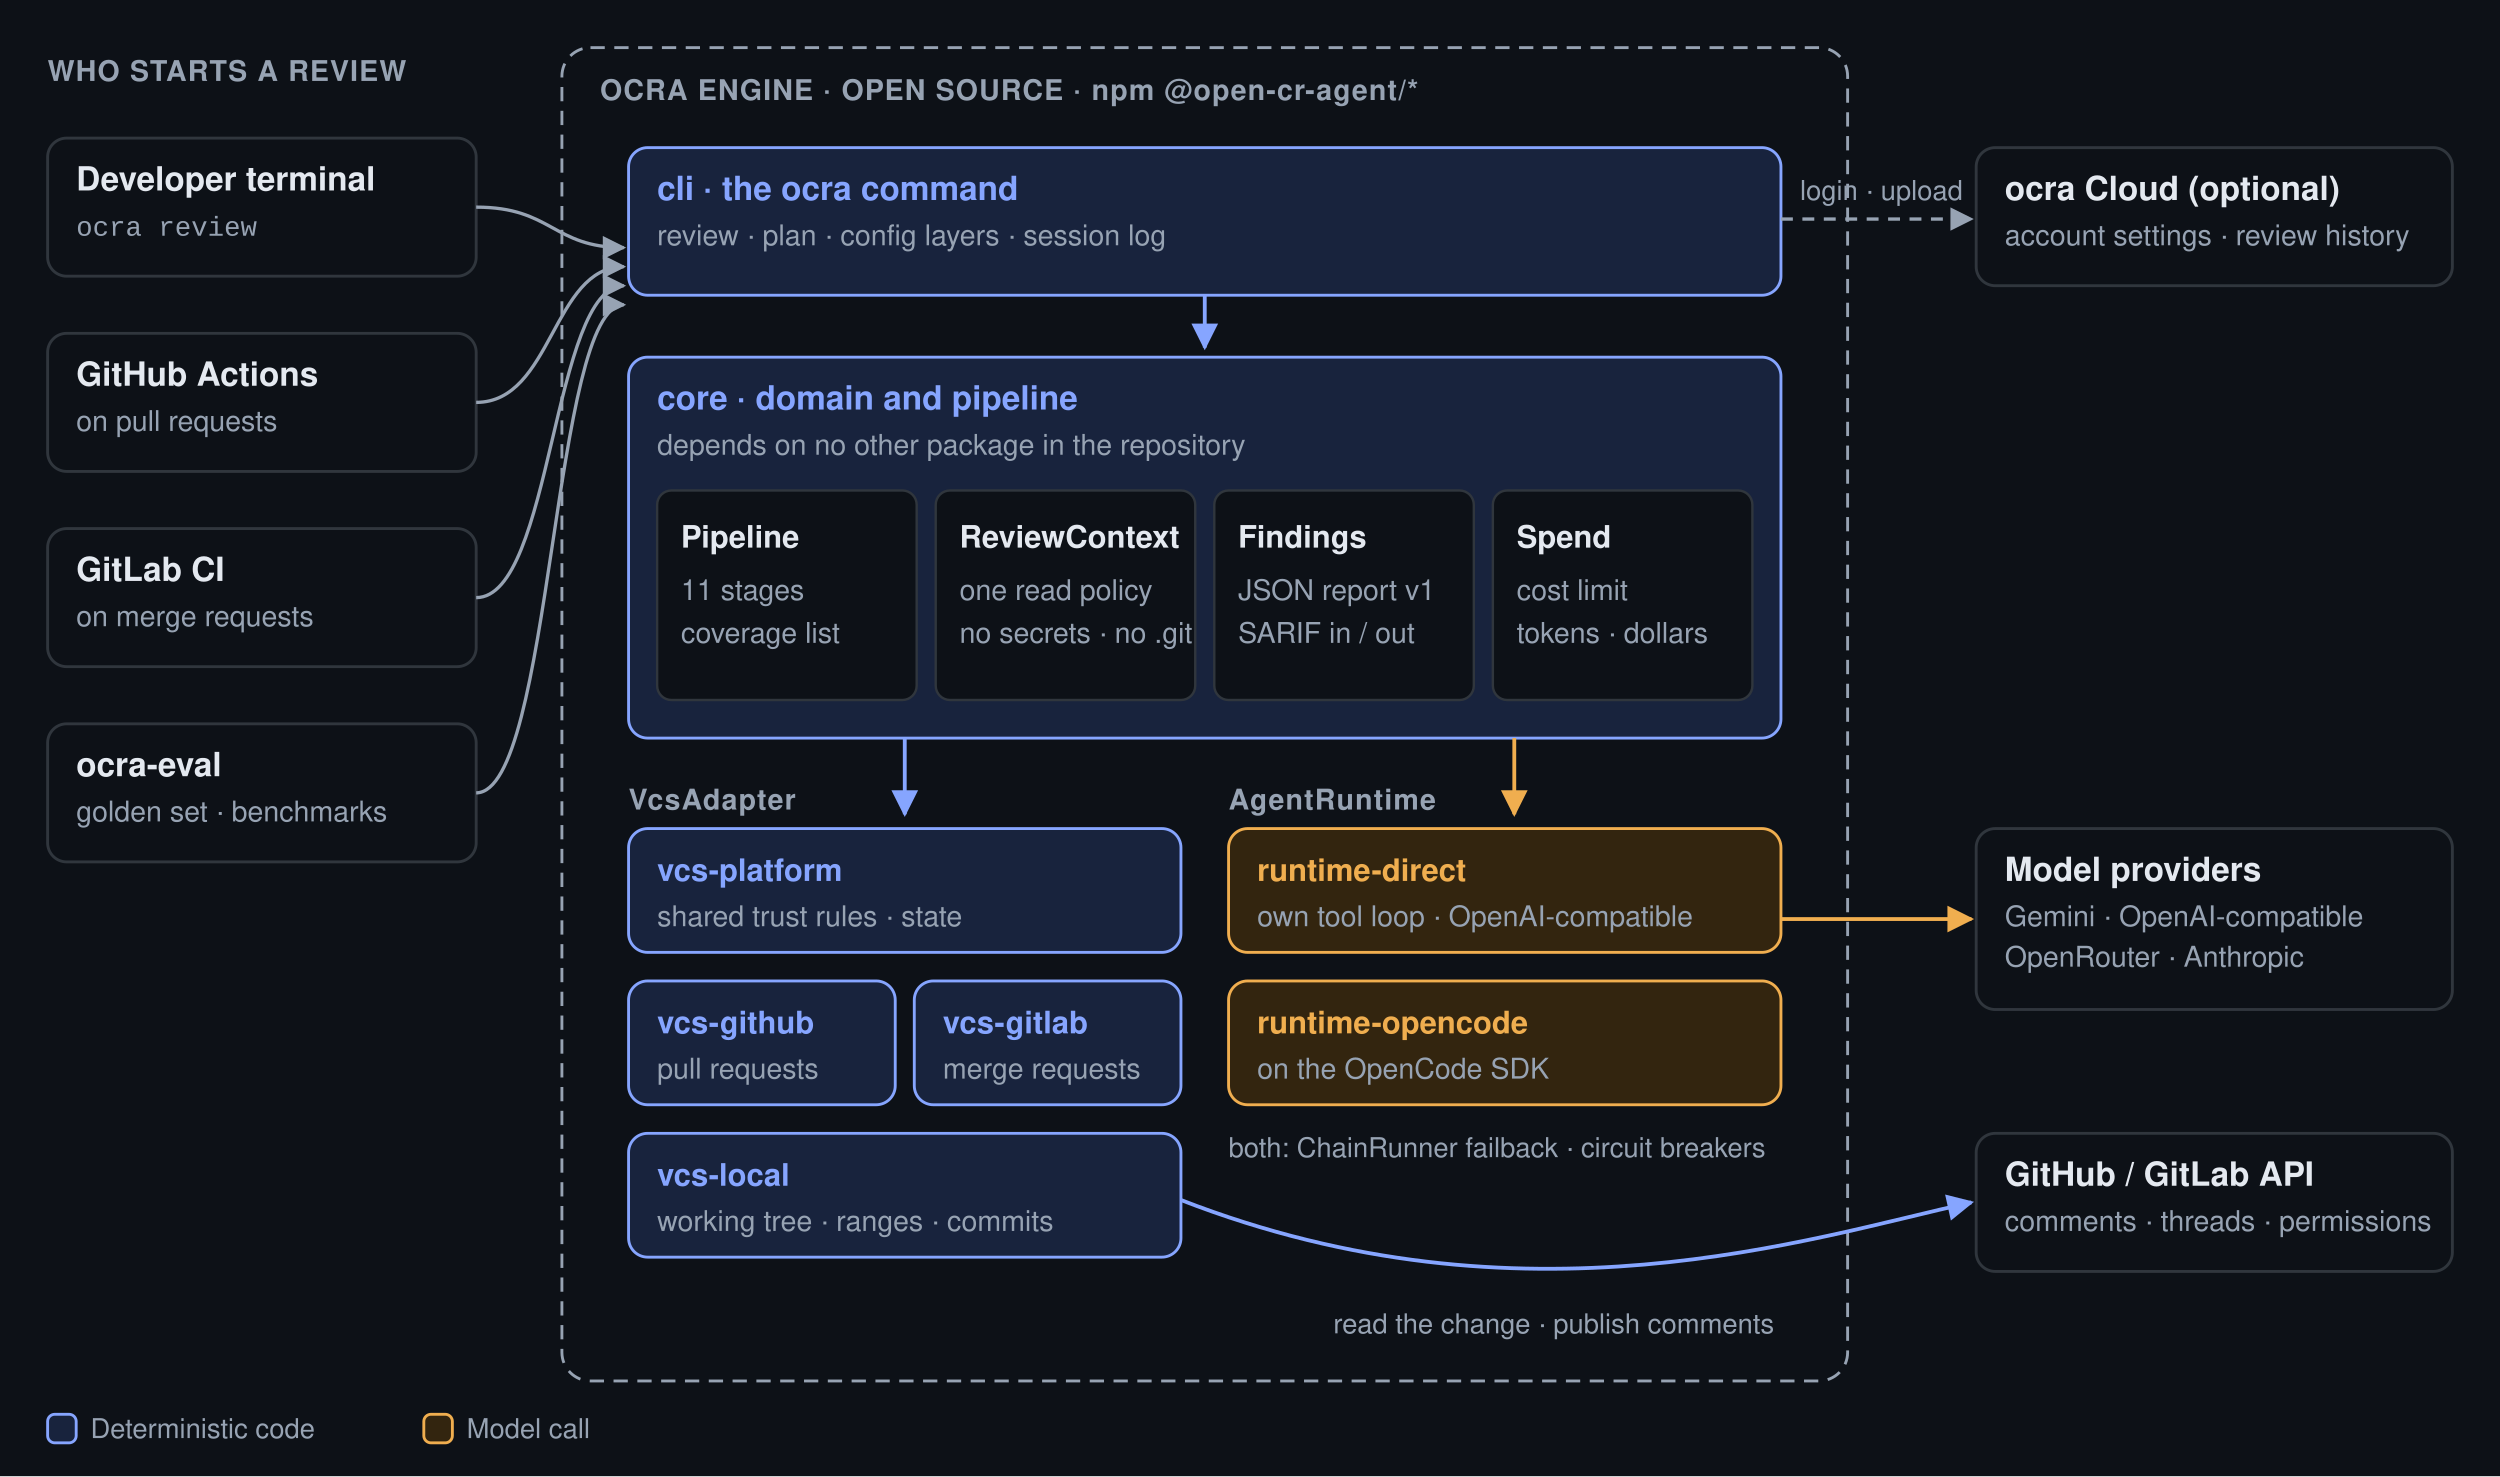
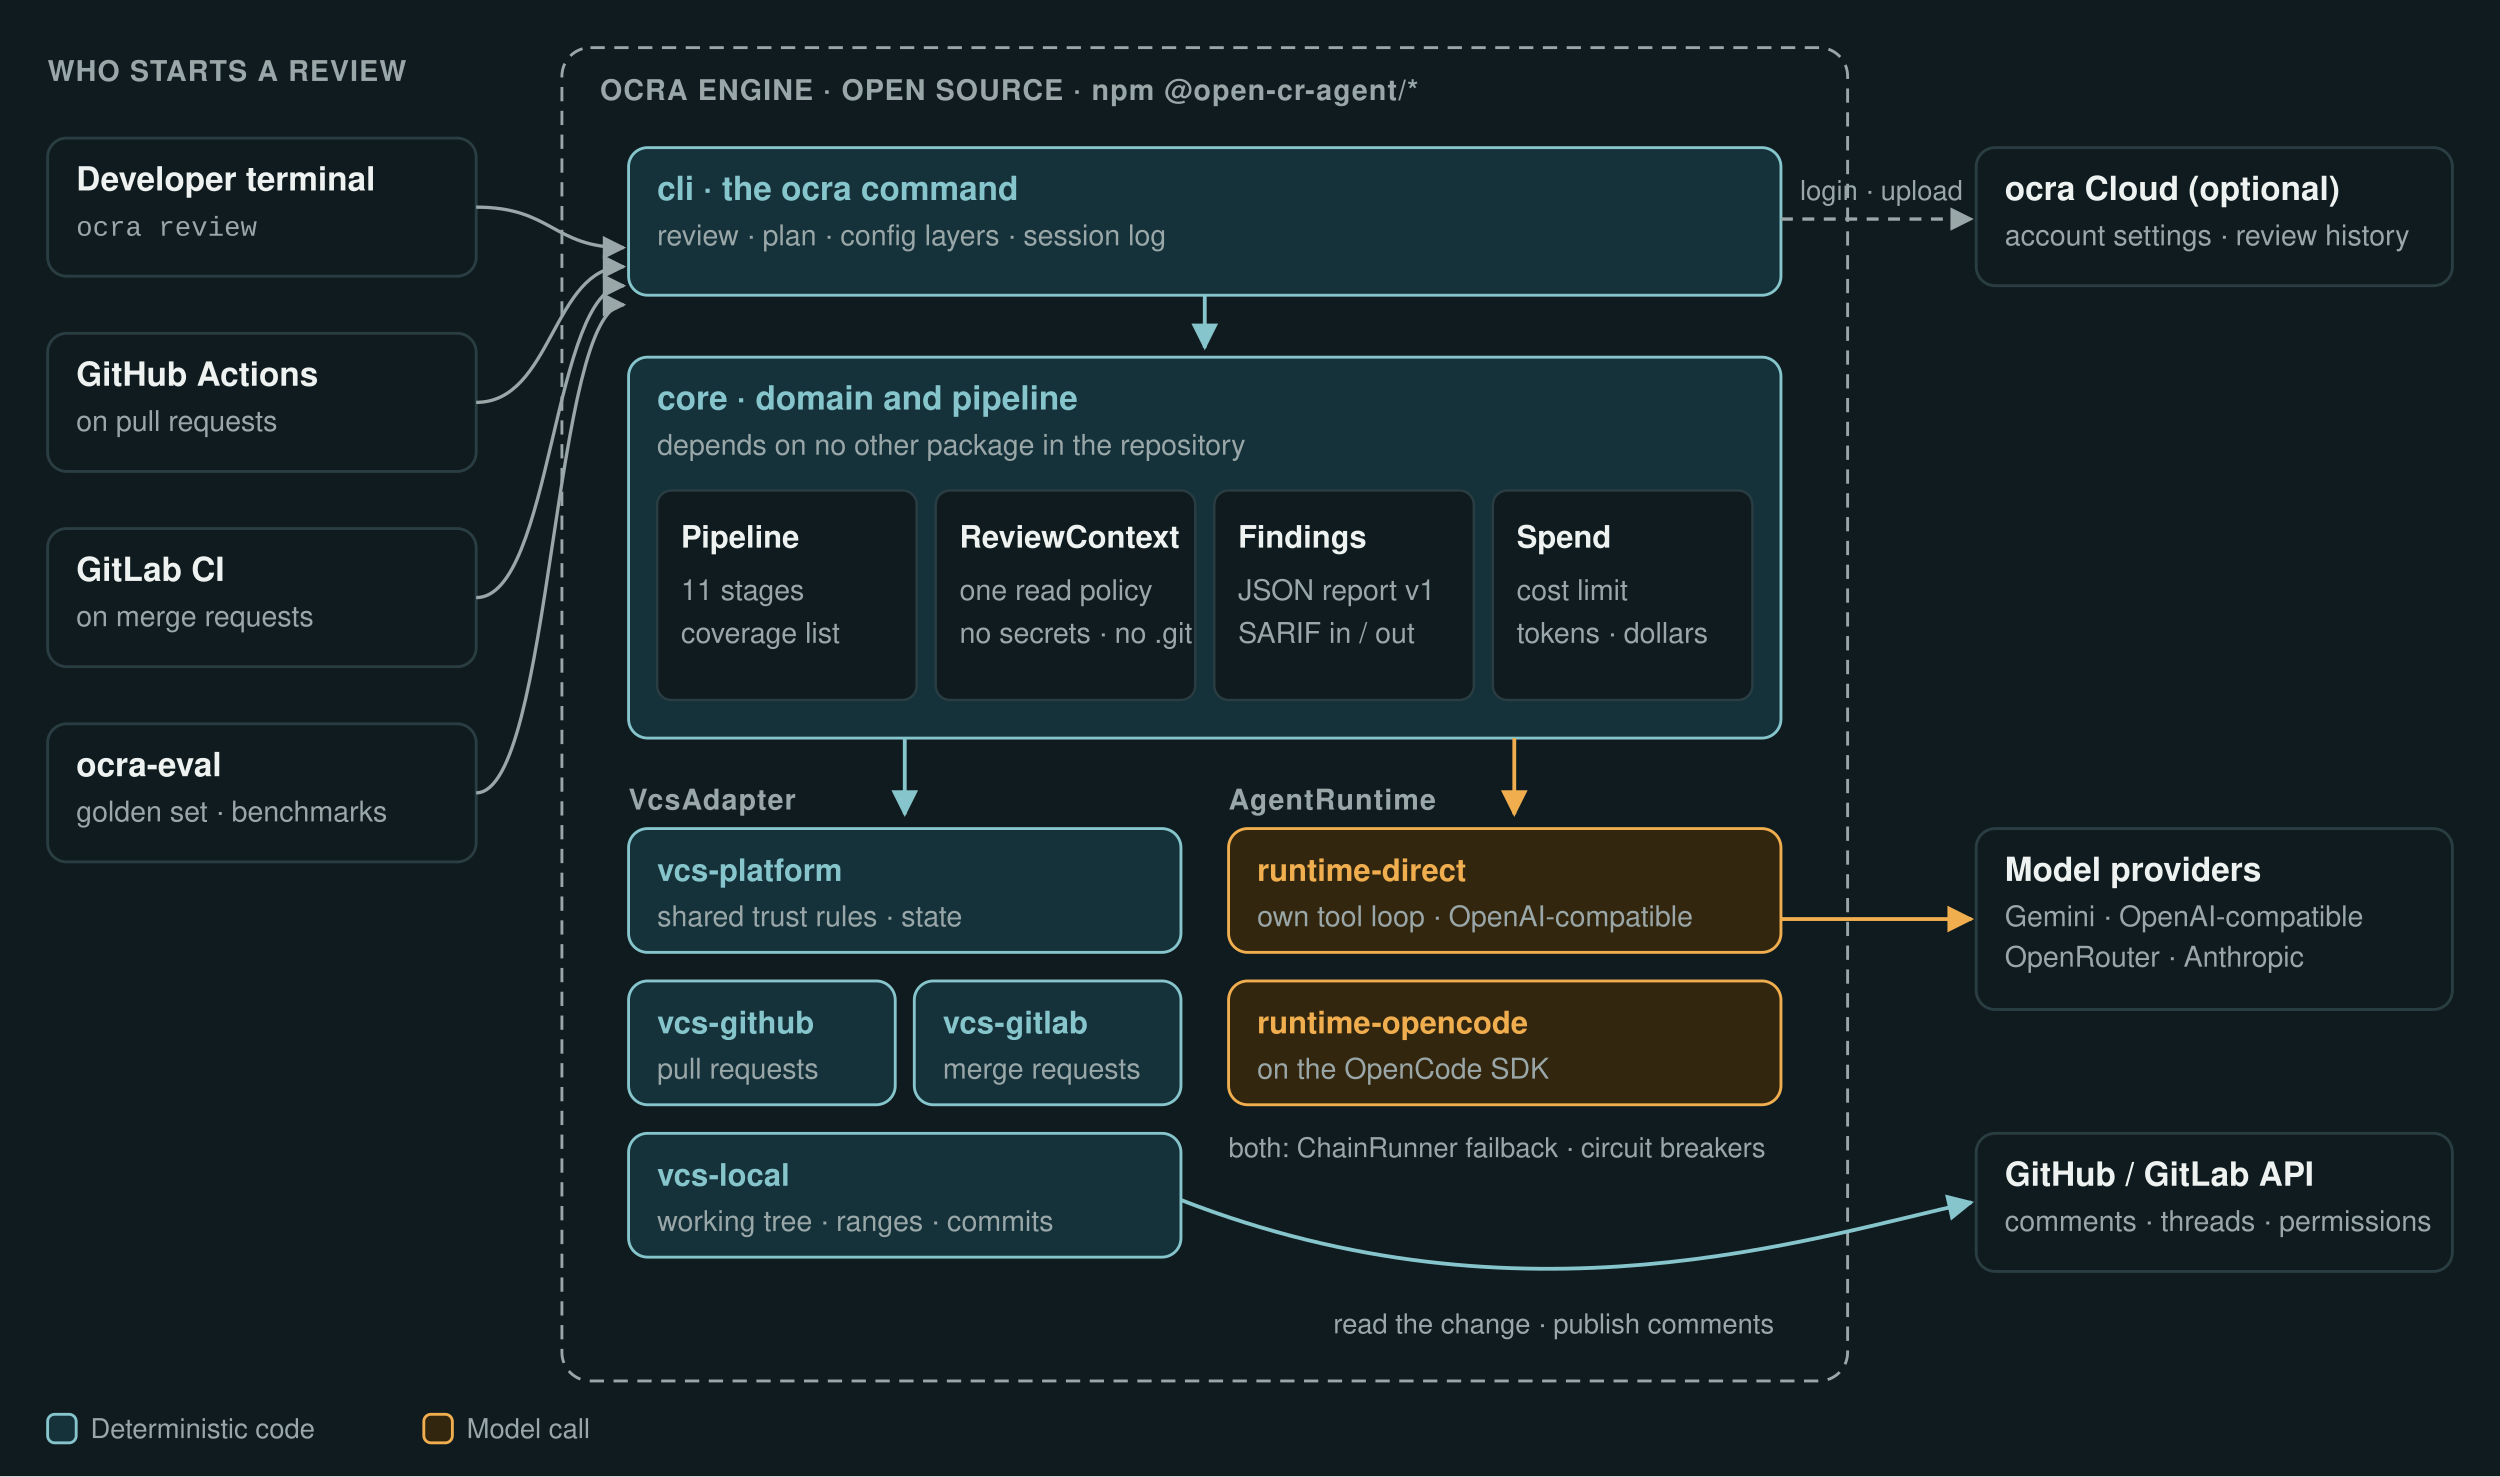
<svg xmlns="http://www.w3.org/2000/svg" viewBox="0 0 1050 620" width="1050" height="620" role="img" aria-label="ocra system overview">
  <defs>
    <marker id="h-code" viewBox="0 0 10 10" refX="9" refY="5" markerWidth="7" markerHeight="7" orient="auto-start-reverse">
-       <path d="M0 0L10 5L0 10z" fill="#86a5ff" />
+       <path d="M0 0L10 5L0 10z" fill="#86c5cc" />
    </marker>
    <marker id="h-llm" viewBox="0 0 10 10" refX="9" refY="5" markerWidth="7" markerHeight="7" orient="auto-start-reverse">
      <path d="M0 0L10 5L0 10z" fill="#f0ae4f" />
    </marker>
    <marker id="h-plain" viewBox="0 0 10 10" refX="9" refY="5" markerWidth="7" markerHeight="7" orient="auto-start-reverse">
-       <path d="M0 0L10 5L0 10z" fill="#97a3b3" />
+       <path d="M0 0L10 5L0 10z" fill="#9aa7a8" />
    </marker>
    <style>
text{font-family:-apple-system, BlinkMacSystemFont, "Segoe UI", "PingFang SC", "Hiragino Sans GB", "Microsoft YaHei", "Noto Sans SC", Helvetica, Arial, sans-serif}
- .t-code{fill:#86a5ff;font-weight:600}.t-llm{fill:#f0ae4f;font-weight:600}.t-plain{fill:#e4e9f0;font-weight:600}
- .s{fill:#97a3b3;font-size:12px}.m{fill:#97a3b3;font-size:11.5px;font-family:ui-monospace, SFMono-Regular, Menlo, Consolas, "Liberation Mono", monospace}
- .l{fill:#97a3b3;font-size:11.5px}.cap{fill:#97a3b3;font-size:12px;font-weight:600;letter-spacing:.04em}
- .h{fill:#e4e9f0;font-size:16px;font-weight:700}
- .b-code{fill:#18233d;stroke:#86a5ff;stroke-width:1.2}.b-llm{fill:#33250f;stroke:#f0ae4f;stroke-width:1.2}
- .b-plain{fill:#0d1117;stroke:#30363d;stroke-width:1.2}
- .chip{fill:#0d1117;stroke:#30363d;stroke-width:1}
- .g{fill:none;stroke:#97a3b3;stroke-width:1.2;stroke-dasharray:6 4}.g2{fill:#161b22;stroke:#30363d;stroke-width:1.2}
- .a-code{fill:none;stroke:#86a5ff;stroke-width:1.6}.a-llm{fill:none;stroke:#f0ae4f;stroke-width:1.6}.a-plain{fill:none;stroke:#97a3b3;stroke-width:1.4}
- .br{fill:none;stroke:#30363d;stroke-width:2}</style>
+ .t-code{fill:#86c5cc;font-weight:600}.t-llm{fill:#f0ae4f;font-weight:600}.t-plain{fill:#eef2f0;font-weight:600}
+ .s{fill:#9aa7a8;font-size:12px}.m{fill:#9aa7a8;font-size:11.5px;font-family:ui-monospace, SFMono-Regular, Menlo, Consolas, "Liberation Mono", monospace}
+ .l{fill:#9aa7a8;font-size:11.5px}.cap{fill:#9aa7a8;font-size:12px;font-weight:600;letter-spacing:.04em}
+ .h{fill:#eef2f0;font-size:16px;font-weight:700}
+ .b-code{fill:#15313a;stroke:#86c5cc;stroke-width:1.2}.b-llm{fill:#33260f;stroke:#f0ae4f;stroke-width:1.2}
+ .b-plain{fill:#0f1b1e;stroke:#2a3d42;stroke-width:1.2}
+ .chip{fill:#0f1b1e;stroke:#2a3d42;stroke-width:1}
+ .g{fill:none;stroke:#9aa7a8;stroke-width:1.2;stroke-dasharray:6 4}.g2{fill:#17272c;stroke:#2a3d42;stroke-width:1.2}
+ .a-code{fill:none;stroke:#86c5cc;stroke-width:1.6}.a-llm{fill:none;stroke:#f0ae4f;stroke-width:1.6}.a-plain{fill:none;stroke:#9aa7a8;stroke-width:1.4}
+ .br{fill:none;stroke:#2a3d42;stroke-width:2}</style>
  </defs>
-   <rect width="1050" height="620" fill="#0d1117" />
+   <rect width="1050" height="620" fill="#0f1b1e" />
  <text x="20" y="34" class="cap" text-anchor="start">WHO STARTS A REVIEW</text>
  <rect x="20" y="58" width="180" height="58" rx="8" class="b-plain" />
  <text x="32" y="80" class="t-plain" font-size="14">Developer terminal</text>
  <text x="32" y="99" class="m">ocra review</text>
  <path d="M200 87 C232 87 232 104 262 104" class="a-plain" marker-end="url(#h-plain)" />
  <rect x="20" y="140" width="180" height="58" rx="8" class="b-plain" />
  <text x="32" y="162" class="t-plain" font-size="14">GitHub Actions</text>
  <text x="32" y="181" class="s">on pull requests</text>
  <path d="M200 169 C232 169 232 112 262 112" class="a-plain" marker-end="url(#h-plain)" />
  <rect x="20" y="222" width="180" height="58" rx="8" class="b-plain" />
  <text x="32" y="244" class="t-plain" font-size="14">GitLab CI</text>
  <text x="32" y="263" class="s">on merge requests</text>
  <path d="M200 251 C232 251 232 120 262 120" class="a-plain" marker-end="url(#h-plain)" />
  <rect x="20" y="304" width="180" height="58" rx="8" class="b-plain" />
  <text x="32" y="326" class="t-plain" font-size="14">ocra-eval</text>
  <text x="32" y="345" class="s">golden set · benchmarks</text>
  <path d="M200 333 C232 333 232 128 262 128" class="a-plain" marker-end="url(#h-plain)" />
  <rect x="236" y="20" width="540" height="560" rx="12" class="g" />
  <text x="252" y="42" class="cap" text-anchor="start">OCRA ENGINE · OPEN SOURCE · npm @open-cr-agent/*</text>
  <rect x="264" y="62" width="484" height="62" rx="8" class="b-code" />
  <text x="276" y="84" class="t-code" font-size="14">cli · the ocra command</text>
  <text x="276" y="103" class="s">review · plan · config layers · session log</text>
  <path d="M506 124 L506 146" class="a-code" marker-end="url(#h-code)" />
  <rect x="264" y="150" width="484" height="160" rx="8" class="b-code" />
  <text x="276" y="172" class="t-code" font-size="14">core · domain and pipeline</text>
  <text x="276" y="191" class="s" text-anchor="start">depends on no other package in the repository</text>
  <rect x="276" y="206" width="109" height="88" rx="6" class="chip" />
  <text x="286" y="230" class="t-plain" font-size="13">Pipeline</text>
  <text x="286" y="252" class="s" text-anchor="start">11 stages</text>
  <text x="286" y="270" class="s" text-anchor="start">coverage list</text>
  <rect x="393" y="206" width="109" height="88" rx="6" class="chip" />
  <text x="403" y="230" class="t-plain" font-size="13">ReviewContext</text>
  <text x="403" y="252" class="s" text-anchor="start">one read policy</text>
  <text x="403" y="270" class="s" text-anchor="start">no secrets · no .git</text>
  <rect x="510" y="206" width="109" height="88" rx="6" class="chip" />
  <text x="520" y="230" class="t-plain" font-size="13">Findings</text>
  <text x="520" y="252" class="s" text-anchor="start">JSON report v1</text>
  <text x="520" y="270" class="s" text-anchor="start">SARIF in / out</text>
  <rect x="627" y="206" width="109" height="88" rx="6" class="chip" />
  <text x="637" y="230" class="t-plain" font-size="13">Spend</text>
  <text x="637" y="252" class="s" text-anchor="start">cost limit</text>
  <text x="637" y="270" class="s" text-anchor="start">tokens · dollars</text>
  <path d="M380 310 L380 342" class="a-code" marker-end="url(#h-code)" />
  <path d="M636 310 L636 342" class="a-llm" marker-end="url(#h-llm)" />
  <text x="264" y="340" class="cap" text-anchor="start">VcsAdapter</text>
  <rect x="264" y="348" width="232" height="52" rx="8" class="b-code" />
  <text x="276" y="370" class="t-code" font-size="13">vcs-platform</text>
  <text x="276" y="389" class="s">shared trust rules · state</text>
  <rect x="264" y="412" width="112" height="52" rx="8" class="b-code" />
  <text x="276" y="434" class="t-code" font-size="13">vcs-github</text>
  <text x="276" y="453" class="s">pull requests</text>
  <rect x="384" y="412" width="112" height="52" rx="8" class="b-code" />
  <text x="396" y="434" class="t-code" font-size="13">vcs-gitlab</text>
  <text x="396" y="453" class="s">merge requests</text>
  <rect x="264" y="476" width="232" height="52" rx="8" class="b-code" />
  <text x="276" y="498" class="t-code" font-size="13">vcs-local</text>
  <text x="276" y="517" class="s">working tree · ranges · commits</text>
  <text x="516" y="340" class="cap" text-anchor="start">AgentRuntime</text>
  <rect x="516" y="348" width="232" height="52" rx="8" class="b-llm" />
  <text x="528" y="370" class="t-llm" font-size="13">runtime-direct</text>
  <text x="528" y="389" class="s">own tool loop · OpenAI-compatible</text>
  <rect x="516" y="412" width="232" height="52" rx="8" class="b-llm" />
  <text x="528" y="434" class="t-llm" font-size="13">runtime-opencode</text>
  <text x="528" y="453" class="s">on the OpenCode SDK</text>
  <text x="516" y="486" class="l" text-anchor="start">both: ChainRunner failback · circuit breakers</text>
  <rect x="830" y="62" width="200" height="58" rx="8" class="b-plain" />
  <text x="842" y="84" class="t-plain" font-size="14">ocra Cloud (optional)</text>
  <text x="842" y="103" class="s">account settings · review history</text>
  <path d="M748 92 L828 92" class="a-plain" stroke-dasharray="5 4" marker-end="url(#h-plain)" />
  <text x="756" y="84" class="l" text-anchor="start">login · upload</text>
  <rect x="830" y="348" width="200" height="76" rx="8" class="b-plain" />
  <text x="842" y="370" class="t-plain" font-size="14">Model providers</text>
  <text x="842" y="389" class="s">Gemini · OpenAI-compatible</text>
  <text x="842" y="406" class="s">OpenRouter · Anthropic</text>
  <path d="M748 386 L828 386" class="a-llm" marker-end="url(#h-llm)" />
  <rect x="830" y="476" width="200" height="58" rx="8" class="b-plain" />
  <text x="842" y="498" class="t-plain" font-size="14">GitHub / GitLab API</text>
  <text x="842" y="517" class="s">comments · threads · permissions</text>
  <path d="M496 504 C640 560 760 520 828 505" class="a-code" marker-end="url(#h-code)" />
  <text x="560" y="560" class="l" text-anchor="start">read the change · publish comments</text>
  <rect x="20" y="594" width="12" height="12" rx="3" class="b-code" />
  <text x="38" y="604" class="l" text-anchor="start">Deterministic code</text>
  <rect x="178" y="594" width="12" height="12" rx="3" class="b-llm" />
  <text x="196" y="604" class="l" text-anchor="start">Model call</text>
</svg>
